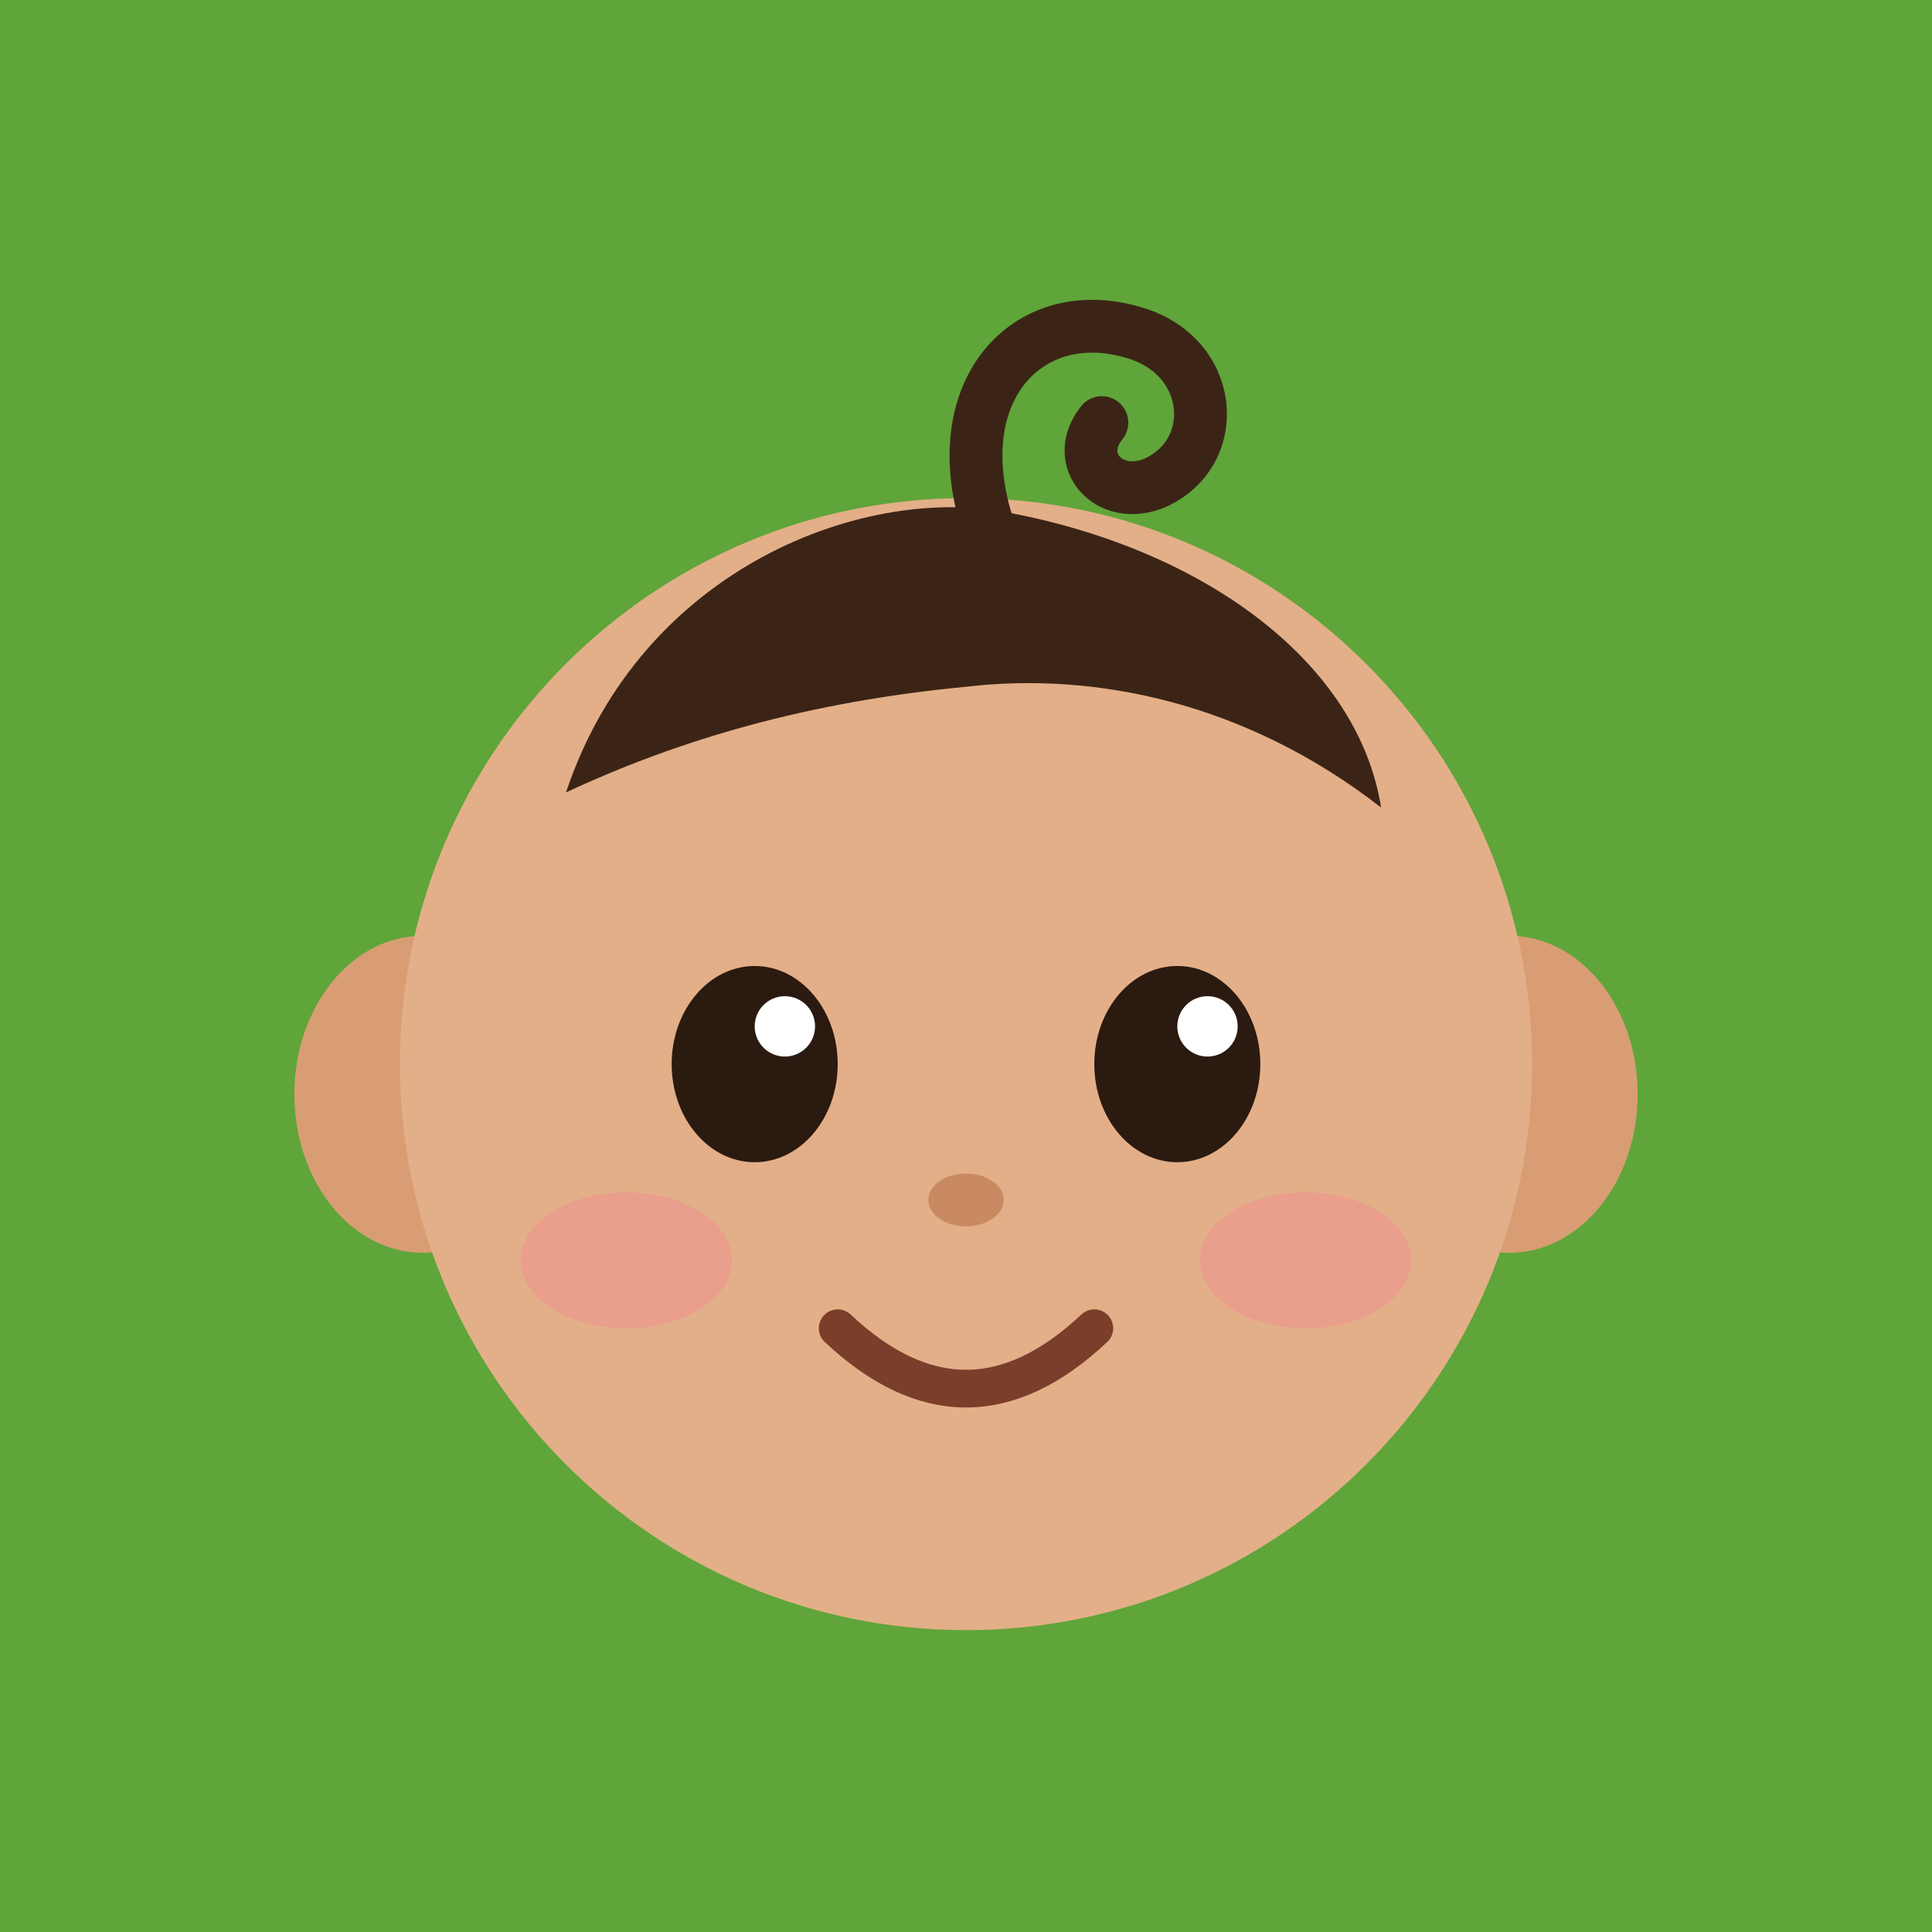
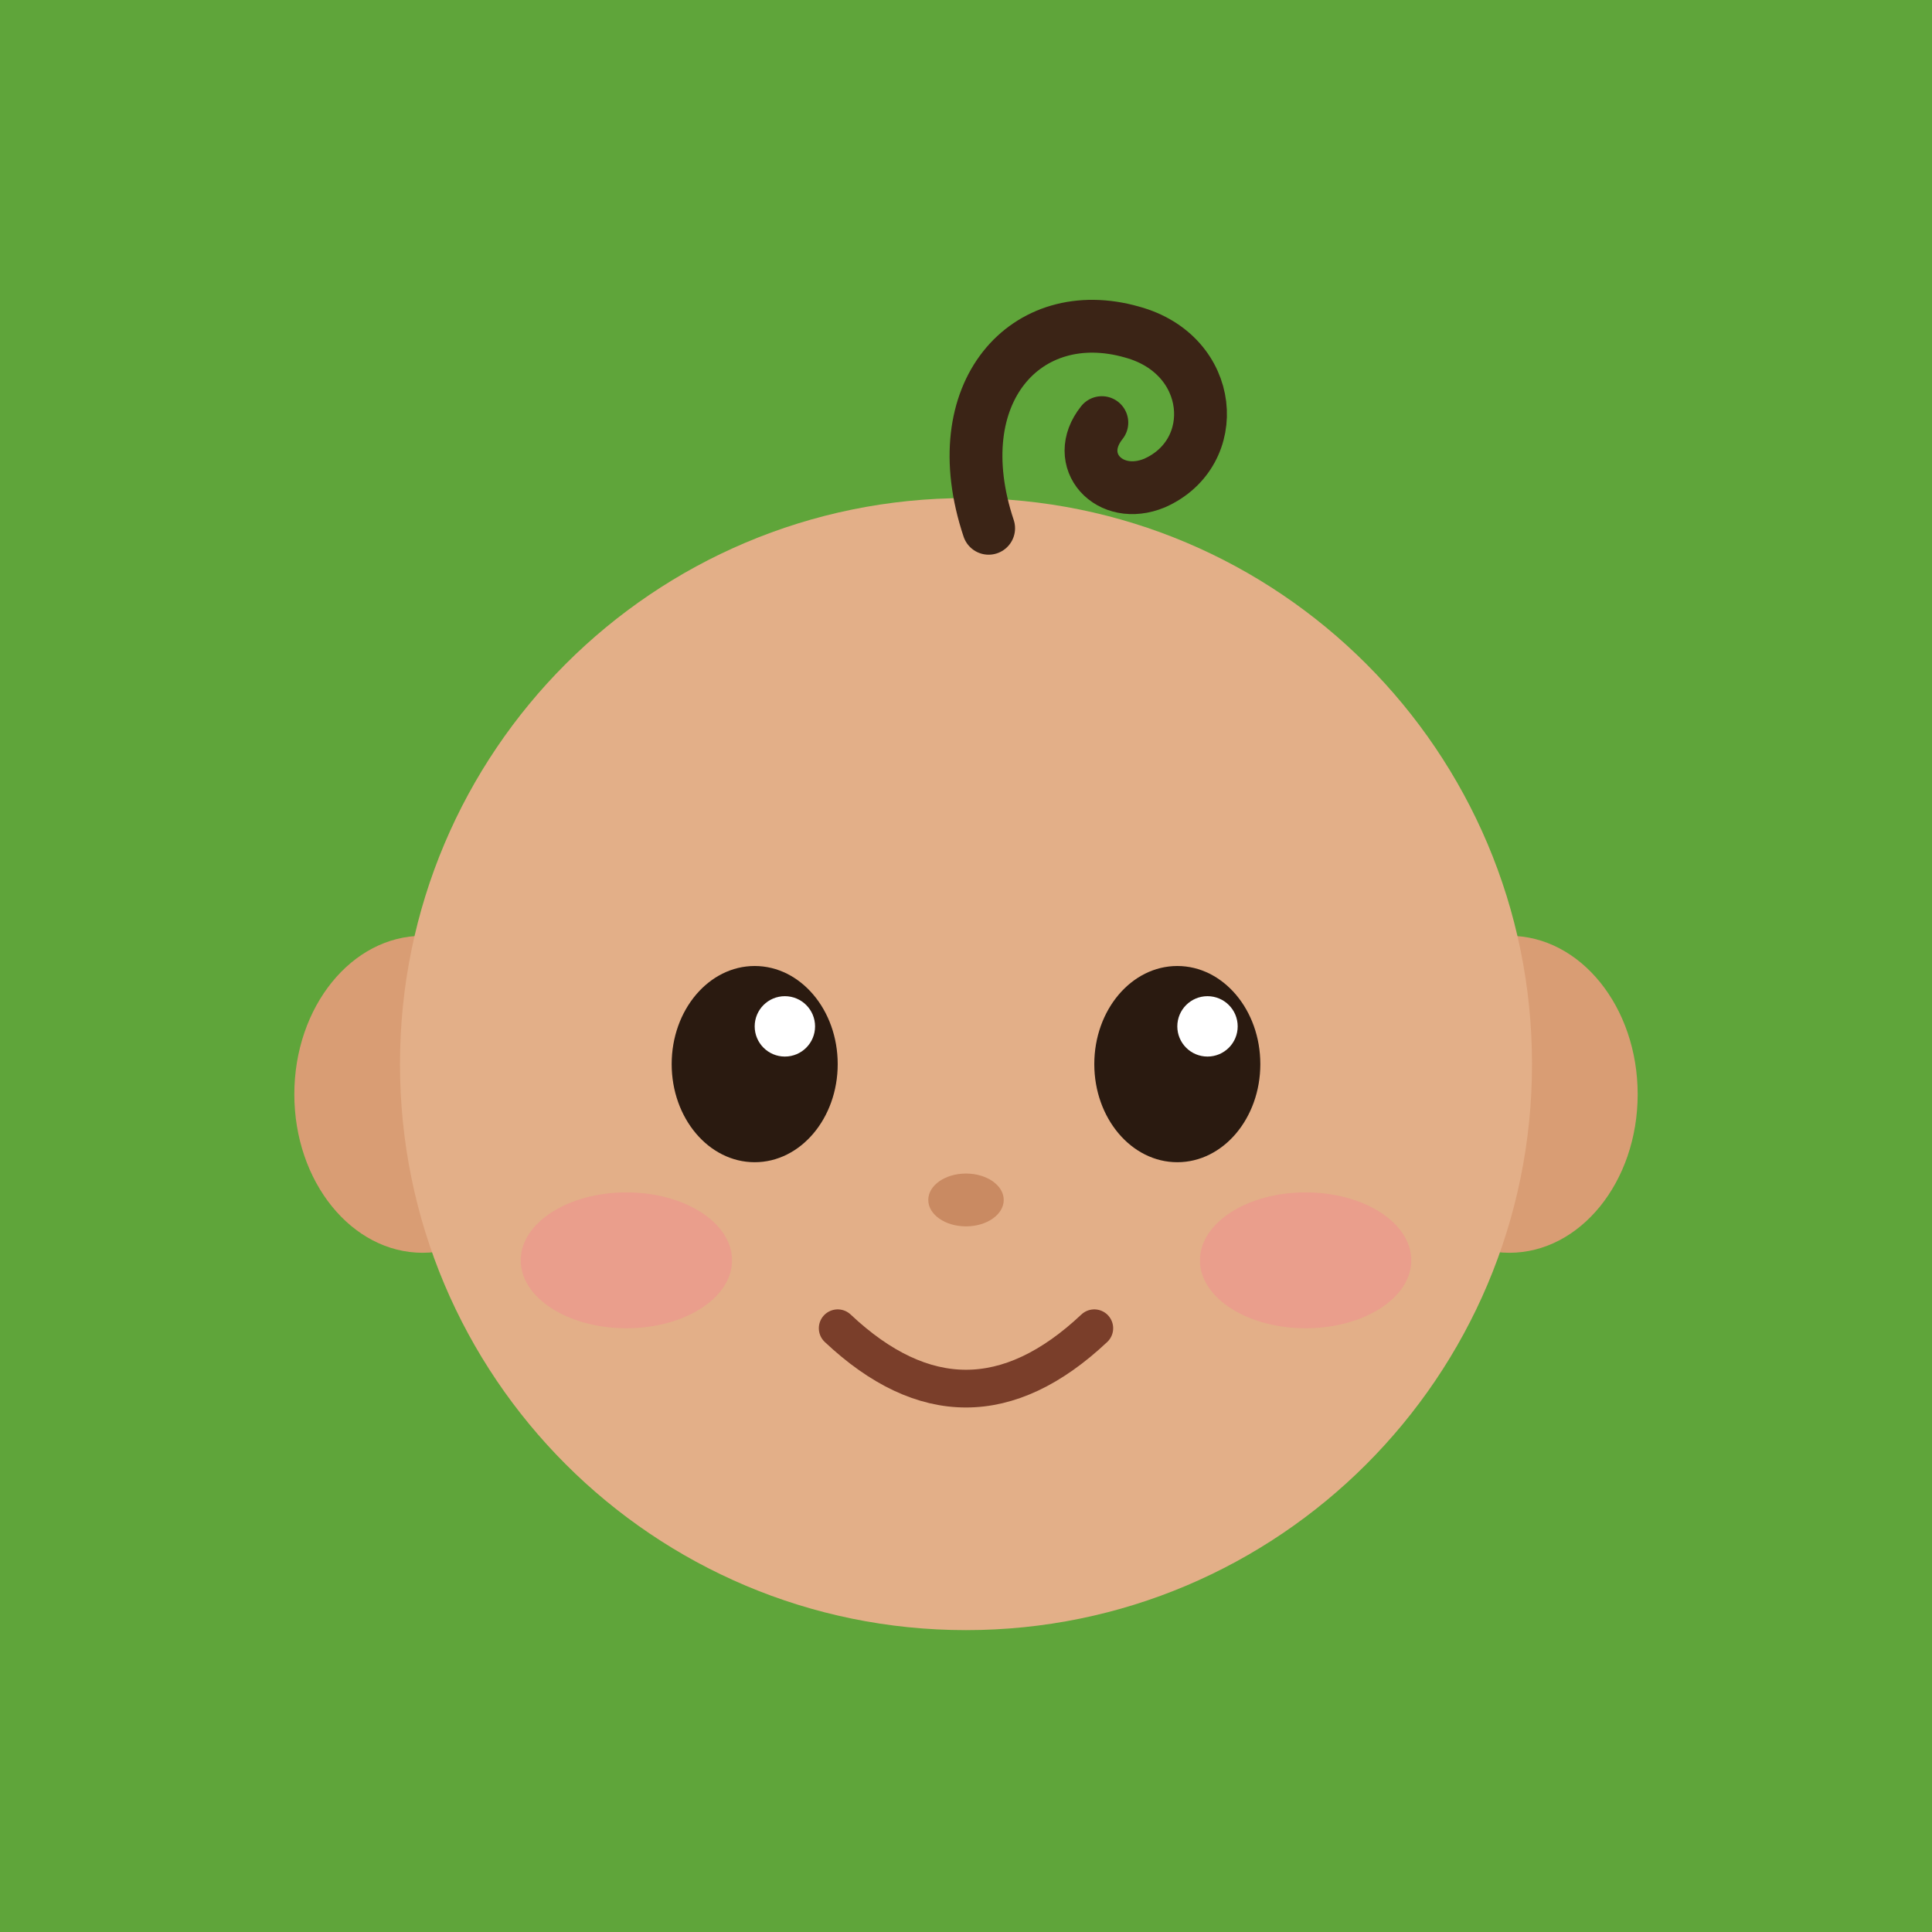
<svg xmlns="http://www.w3.org/2000/svg" viewBox="0 0 512 512">
  <rect width="512" height="512" fill="#5FA53A" />
  <ellipse cx="112" cy="290" rx="34" ry="42" fill="#D99D74" />
  <ellipse cx="400" cy="290" rx="34" ry="42" fill="#D99D74" />
  <circle cx="256" cy="282" r="150" fill="#E3AF88" />
-   <path d="M150 210 C170 150 230 128 268 136 C320 146 360 176 366 214 C330 186 290 178 256 182 C214 186 180 196 150 210 Z" fill="#3B2416" />
  <path d="M262 140 C250 104 272 80 300 88 C322 94 324 120 306 128 C294 133 284 122 292 112" fill="none" stroke="#3B2416" stroke-width="14" stroke-linecap="round" />
  <ellipse cx="200" cy="282" rx="22" ry="26" fill="#2A1A10" />
  <ellipse cx="312" cy="282" rx="22" ry="26" fill="#2A1A10" />
  <circle cx="208" cy="272" r="8" fill="#FFFFFF" />
  <circle cx="320" cy="272" r="8" fill="#FFFFFF" />
  <ellipse cx="166" cy="334" rx="28" ry="18" fill="#F08F8F" opacity="0.55" />
  <ellipse cx="346" cy="334" rx="28" ry="18" fill="#F08F8F" opacity="0.55" />
  <ellipse cx="256" cy="318" rx="10" ry="7" fill="#C98A62" />
  <path d="M222 352 Q256 384 290 352" fill="none" stroke="#7A3E2A" stroke-width="10" stroke-linecap="round" />
</svg>
